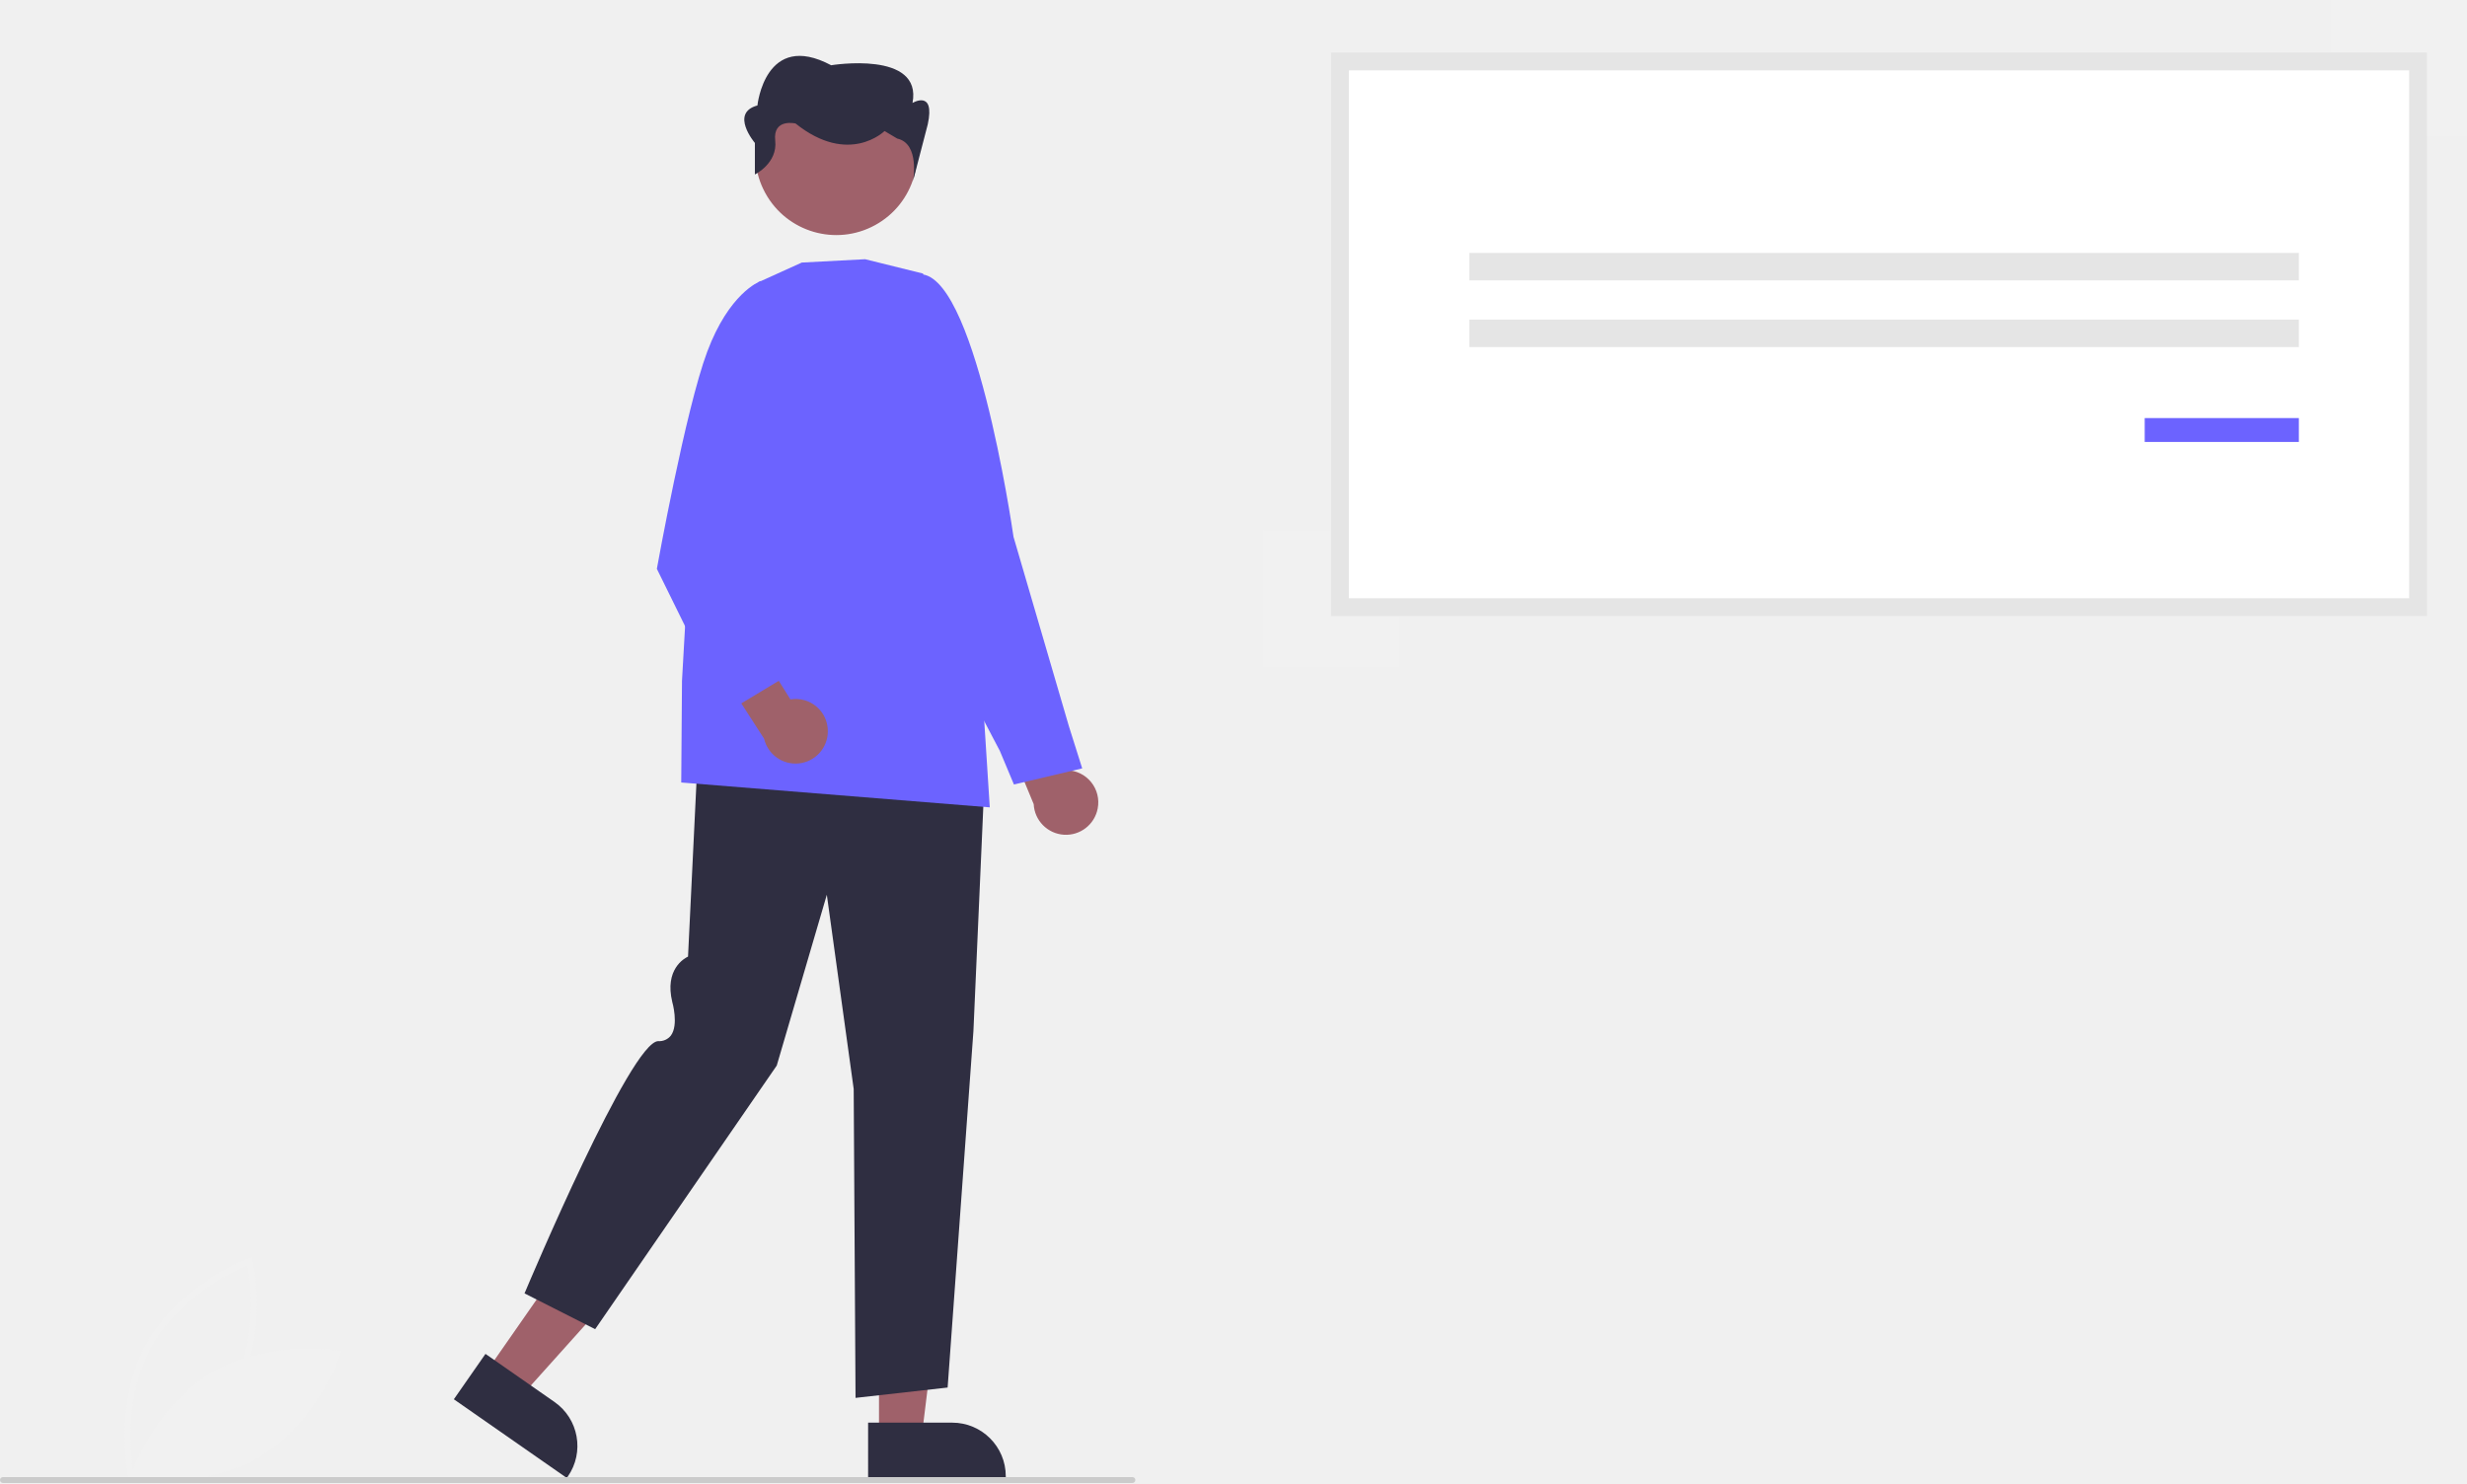
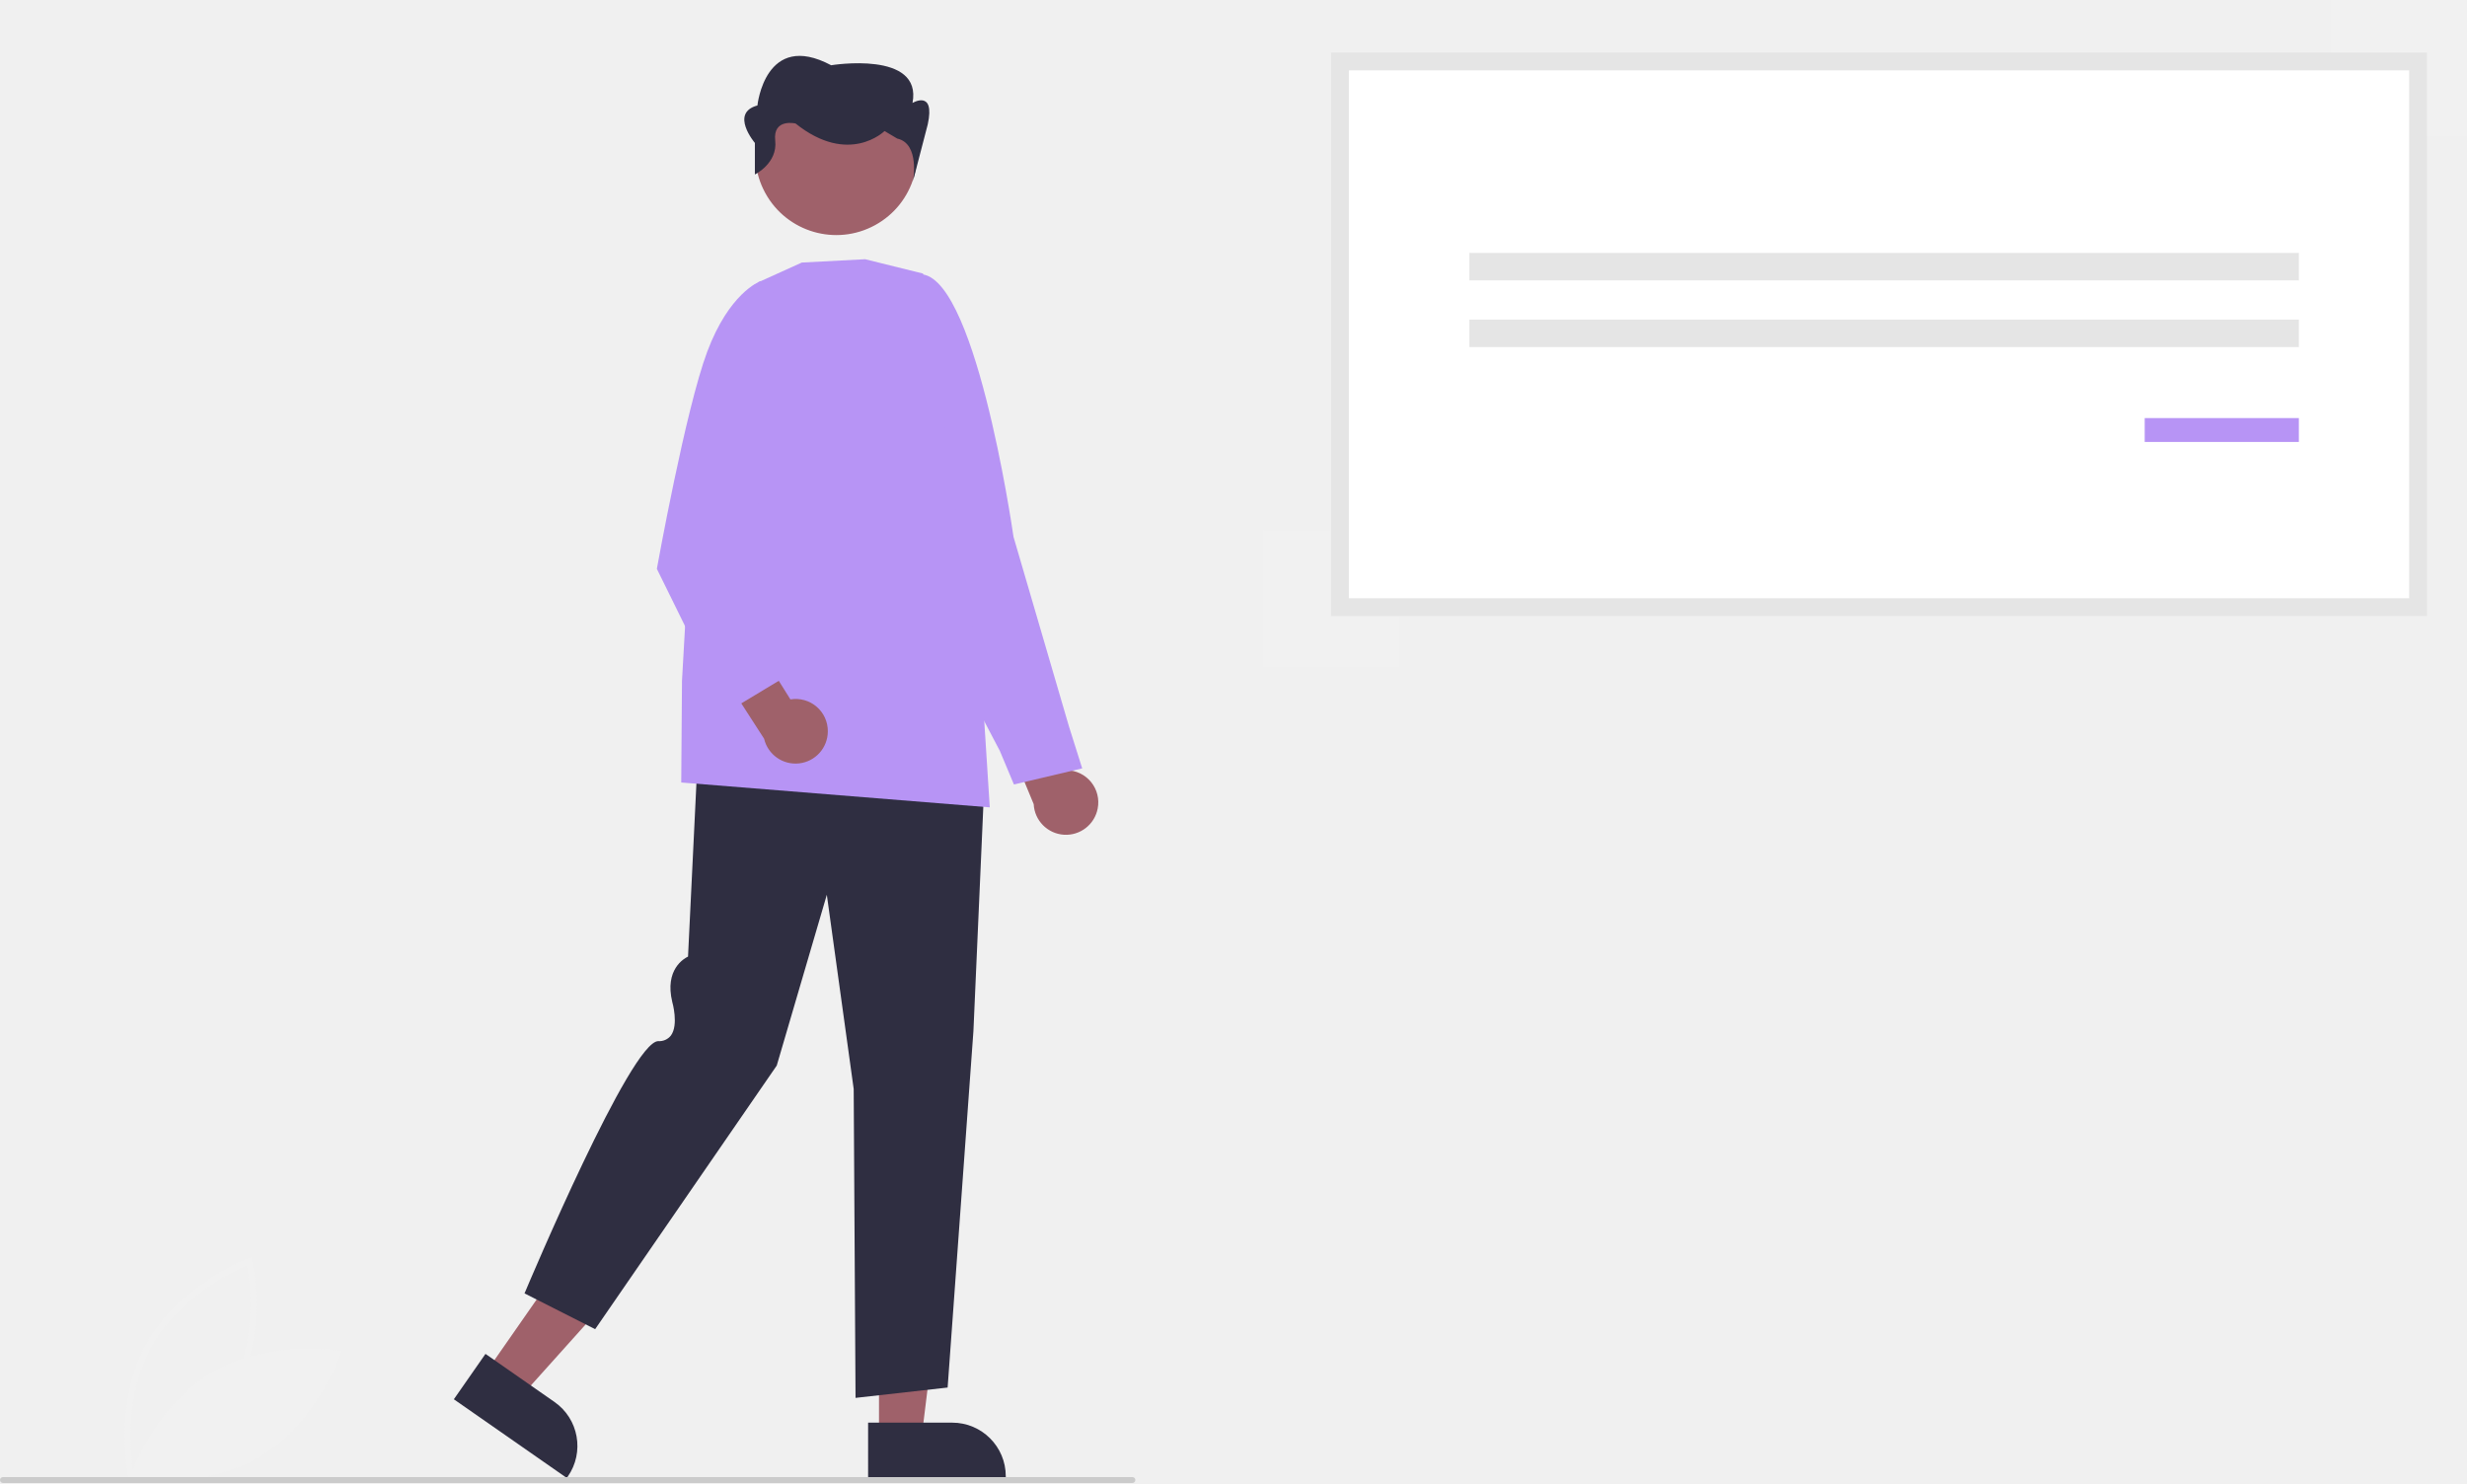
<svg xmlns="http://www.w3.org/2000/svg" data-name="Layer 1" width="832.206" height="500.356" viewBox="0 0 832.206 500.356">
  <path d="M227.317,699.06c-.056-.245-5.44-24.798,5.556-45.19,10.996-20.392,34.468-29.385,34.704-29.474l1.073-.402.253,1.118c.056.245,5.44,24.798-5.556,45.19-10.996,20.392-34.468,29.385-34.704,29.474l-1.073.402Zm39.862-72.338c-4.702,2.022-23.258,10.874-32.545,28.097-9.288,17.225-6.486,37.594-5.592,42.631,4.7-2.018,23.249-10.855,32.545-28.097C270.874,652.129,268.072,631.762,267.178,626.722Z" transform="translate(-183.897 -199.8219)" fill="#f1f1f1" />
  <path d="M254.944,663.149c-19.761,11.889-27.371,35.503-27.371,35.503s24.428,4.339,44.188-7.55,27.371-35.503,27.371-35.503S274.704,651.26,254.944,663.149Z" transform="translate(-183.897 -199.8219)" fill="#f1f1f1" />
  <path d="M554.193,472.564a10.837,10.837,0,0,0-10.48-12.897l-9.151-23.012-15.341,2.15,13.379,32.317a10.896,10.896,0,0,0,21.592,1.443Z" transform="translate(-183.897 -199.8219)" fill="#9f616a" />
-   <path d="M525.93,464.479l-4.753-11.335-29.621-56.385,1.611-104.332.309-.041c18.954-2.504,31.778,84.829,32.315,88.548l18.716,64.008,4.455,14.108Z" transform="translate(-183.897 -199.8219)" fill="#6c63ff" />
+   <path d="M525.93,464.479l-4.753-11.335-29.621-56.385,1.611-104.332.309-.041c18.954-2.504,31.778,84.829,32.315,88.548l18.716,64.008,4.455,14.108Z" transform="translate(-183.897 -199.8219)" fill="#b794f5" />
  <polygon points="296.518 484.658 310.92 484.657 317.771 429.106 296.515 429.107 296.518 484.658" fill="#9f616a" />
  <path d="M476.741,679.778l28.363-.001h.001a18.076,18.076,0,0,1,18.075,18.075v.587l-46.438.002Z" transform="translate(-183.897 -199.8219)" fill="#2f2e41" />
  <polygon points="164.095 462.715 175.912 470.949 213.294 429.291 195.854 417.138 164.095 462.715" fill="#9f616a" />
  <path d="M347.667,656.579l23.271,16.216.001.001a18.076,18.076,0,0,1,4.495,25.164l-.336.482L336.997,671.891Z" transform="translate(-183.897 -199.8219)" fill="#2f2e41" />
  <path d="M472.5,671.422l-.622-104.21L462.815,501.686,445.92,559.31l-.033.047-61.225,88.885-23.823-12.07.131-.31c1.456-3.463,35.762-84.794,44.983-84.794a4.98,4.98,0,0,0,4.242-1.864c2.706-3.614.502-11.283.48-11.36-2.64-10.946,3.997-14.674,5.319-15.296l3.556-73.397.369.025,96.39,6.761-4.044,91.766-8.699,120.232-.299.034Z" transform="translate(-183.897 -199.8219)" fill="#2f2e41" />
-   <path d="M517.781,472.202l-.417-.034L413.7,463.812l.256-34.3,5.074-89.558.029-.062,20.663-44.859,14.647-6.633,21.37-1.125.052.013,19.503,4.832,20.288,145.639Z" transform="translate(-183.897 -199.8219)" fill="#6c63ff" />
+   <path d="M517.781,472.202l-.417-.034L413.7,463.812l.256-34.3,5.074-89.558.029-.062,20.663-44.859,14.647-6.633,21.37-1.125.052.013,19.503,4.832,20.288,145.639Z" transform="translate(-183.897 -199.8219)" fill="#b794f5" />
  <circle cx="465.995" cy="251.83" r="27.294" transform="translate(-247.5841 54.55847) rotate(-28.66324)" fill="#9f616a" />
  <path d="M438.546,258.681v-10.634s-8.576-10.1.858-12.645c0,0,2.573-25.443,24.87-13.57,0,0,30.873-5.089,27.443,12.721,0,0,7.718-4.65,5.146,7.224L491.887,260.904s2.403-12.634-5.315-14.33l-4.288-2.544s-12.006,11.873-30.016-2.544c0,0-7.718-1.842-6.861,5.791S438.546,258.681,438.546,258.681Z" transform="translate(-183.897 -199.8219)" fill="#2f2e41" />
  <path d="M463.154,446.587a10.837,10.837,0,0,0-12.624-10.807l-13.132-20.997-14.706,4.868,18.961,29.391a10.896,10.896,0,0,0,21.5-2.456Z" transform="translate(-183.897 -199.8219)" fill="#9f616a" />
-   <path d="M429.236,439.969l-23.758-48.235.021-.117c.096-.534,9.659-53.634,16.973-73.152,7.36-19.641,17.436-23.585,17.861-23.743l.213-.079,9.034,8.665-12.514,83.527,13.489,40.284Z" transform="translate(-183.897 -199.8219)" fill="#6c63ff" />
+   <path d="M429.236,439.969l-23.758-48.235.021-.117c.096-.534,9.659-53.634,16.973-73.152,7.36-19.641,17.436-23.585,17.861-23.743l.213-.079,9.034,8.665-12.514,83.527,13.489,40.284Z" transform="translate(-183.897 -199.8219)" fill="#b794f5" />
  <rect x="786.206" width="46" height="46" fill="#f1f1f1" />
  <rect x="426.206" y="179" width="46" height="46" fill="#f1f1f1" />
  <path d="M635.922,404.665H999.597V220.556H635.922Z" transform="translate(-183.897 -199.8219)" fill="#fff" />
  <path d="M1002.597,407.665H632.922V217.556h369.675Zm-363.675-6h357.675V223.556H638.922Z" transform="translate(-183.897 -199.8219)" fill="#e5e5e5" />
  <rect x="495.678" y="85.316" width="279.806" height="9.279" fill="#e5e5e5" />
  <rect x="495.678" y="107.819" width="279.806" height="9.279" fill="#e5e5e5" />
-   <rect x="723.484" y="141.045" width="52" height="8.053" fill="#6c63ff" />
+   <rect x="723.484" y="141.045" width="52" height="8.053" fill="#b794f5" />
  <path d="M565.897,700.138h-381a1,1,0,1,1,0-2h381a1,1,0,0,1,0,2Z" transform="translate(-183.897 -199.8219)" fill="#cbcbcb" />
</svg>
